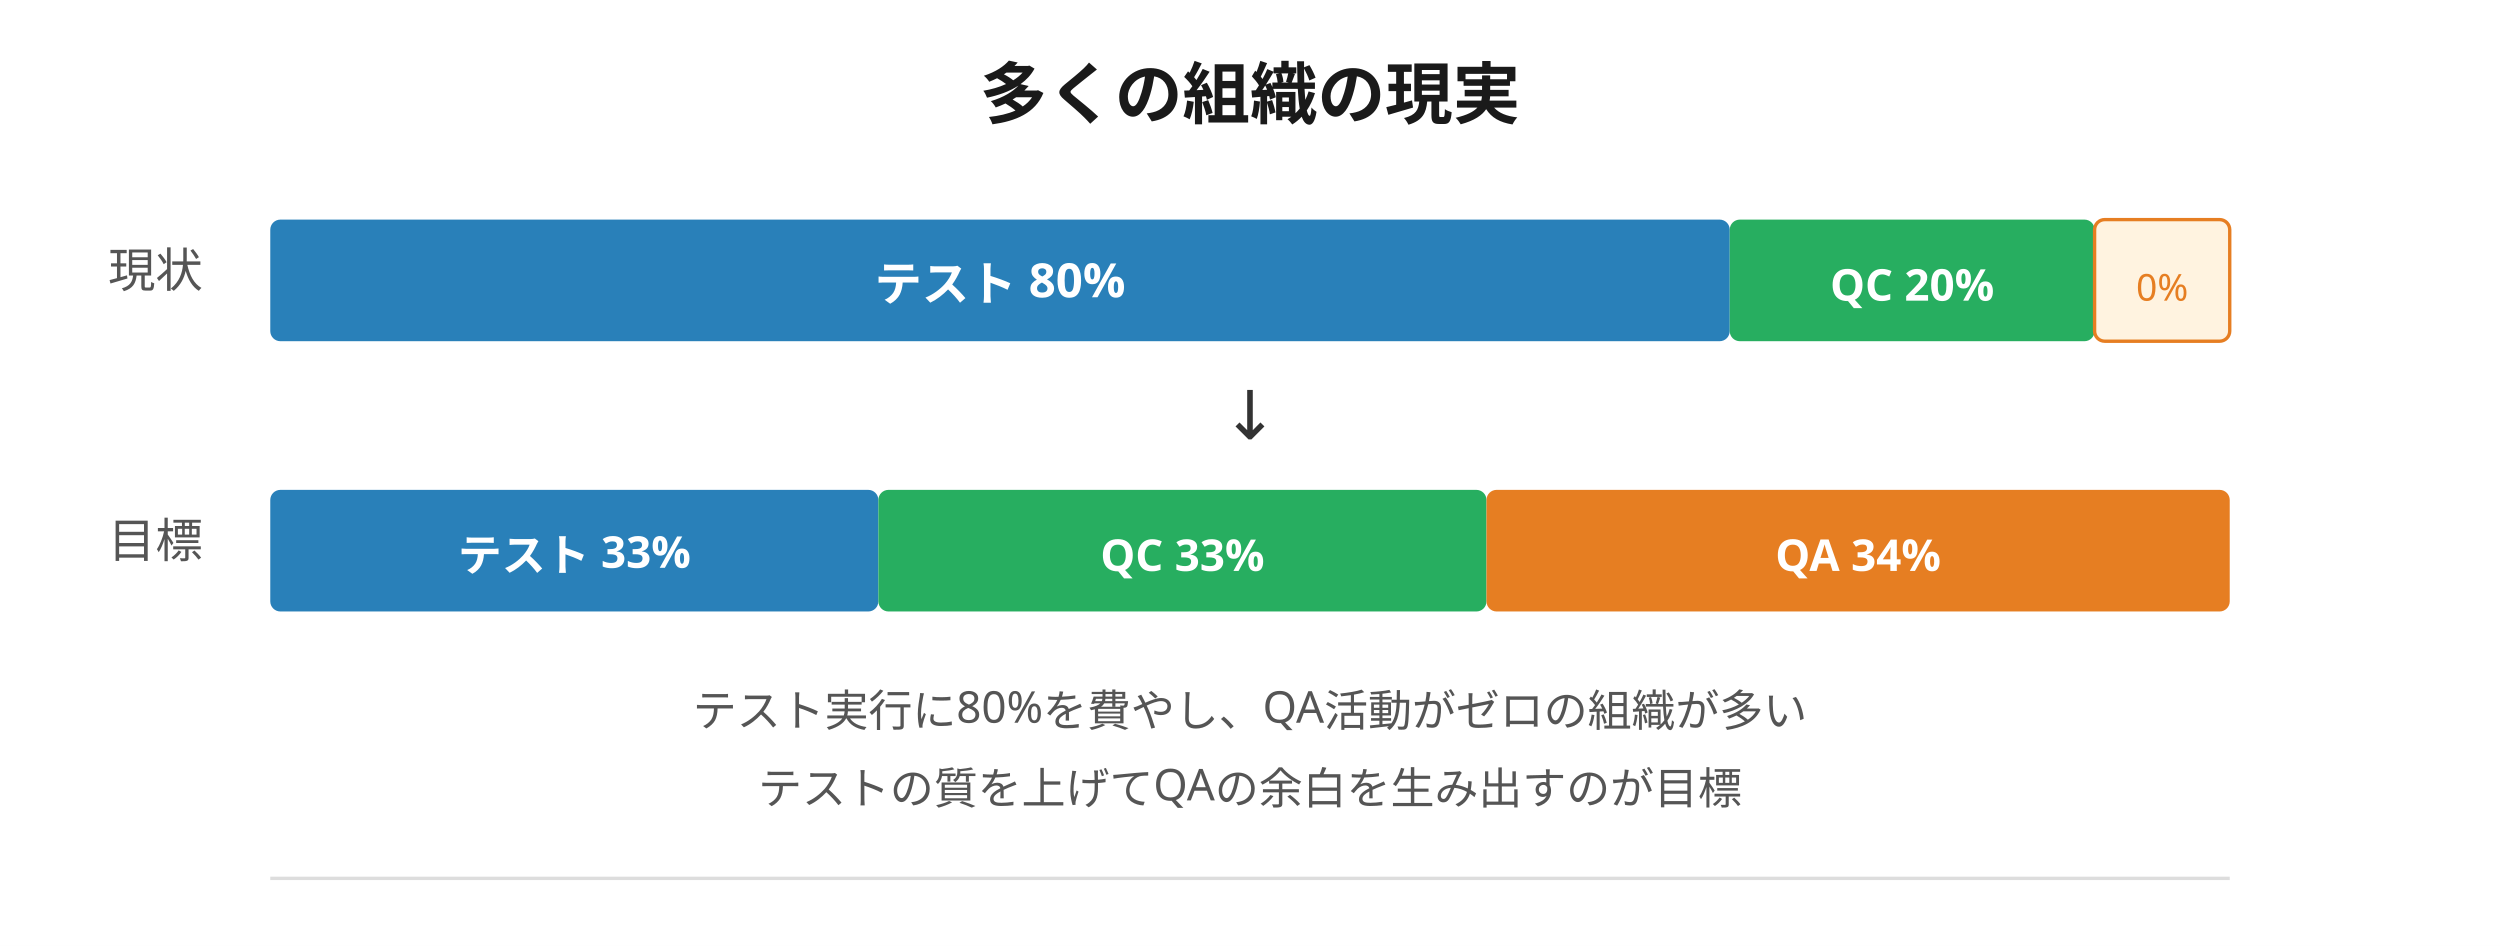
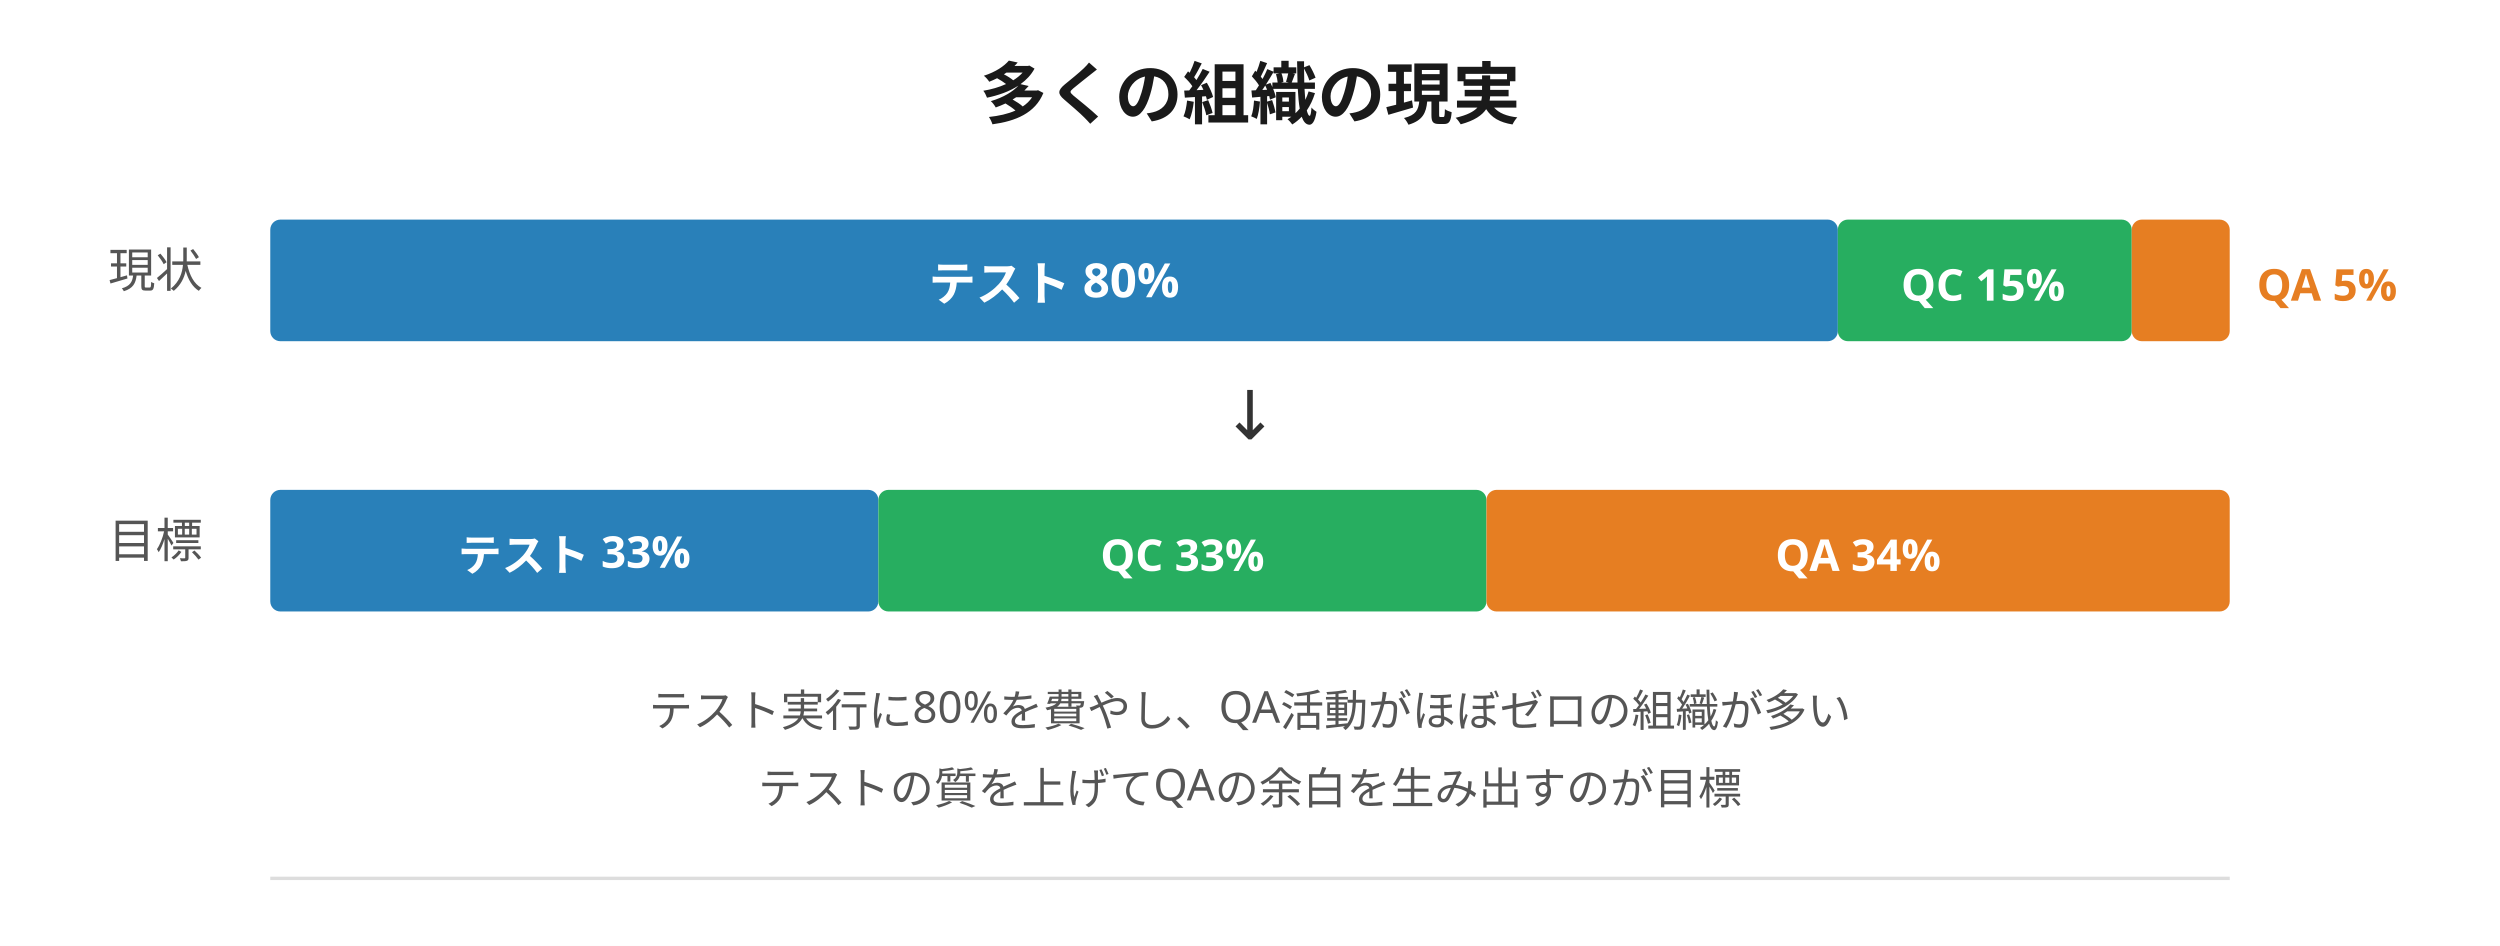
<svg xmlns="http://www.w3.org/2000/svg" viewBox="0 0 740 280" font-family="'Hiragino Sans', 'Hiragino Kaku Gothic ProN', sans-serif">
  <rect width="740" height="280" fill="#ffffff" />
  <text x="370" y="35" text-anchor="middle" font-size="20" font-weight="bold" fill="#1a1a1a">多くの組織の現実</text>
  <text x="60" y="85" text-anchor="end" font-size="14" fill="#555">現状</text>
-   <rect x="80" y="65" width="432" height="36" rx="3" fill="#2980B9" />
-   <text x="296" y="89" text-anchor="middle" font-size="14" font-weight="bold" fill="#fff">テスト 80%</text>
-   <rect x="512" y="65" width="108" height="36" rx="3" fill="#27AE60" />
-   <text x="566" y="89" text-anchor="middle" font-size="13" font-weight="bold" fill="#fff">QC 20%</text>
-   <rect x="620" y="65" width="40" height="36" rx="3" fill="#FFF3E0" stroke="#E67E22" stroke-width="1" />
-   <text x="640" y="89" text-anchor="middle" font-size="11" fill="#E67E22">0%</text>
+   <rect x="80" y="65" width="464" height="36" rx="3" fill="#2980B9" />
+   <text x="312" y="89" text-anchor="middle" font-size="14" font-weight="bold" fill="#fff">テスト 80%</text>
+   <rect x="544" y="65" width="87" height="36" rx="3" fill="#27AE60" />
+   <text x="587" y="89" text-anchor="middle" font-size="13" font-weight="bold" fill="#fff">QC 15%</text>
+   <rect x="631" y="65" width="29" height="36" rx="3" fill="#E67E22" />
+   <text x="668" y="89" text-anchor="start" font-size="13" font-weight="bold" fill="#E67E22">QA 5%</text>
  <text x="370" y="130" text-anchor="middle" font-size="20" fill="#333">↓</text>
  <text x="60" y="165" text-anchor="end" font-size="14" fill="#555">目標</text>
  <rect x="80" y="145" width="180" height="36" rx="3" fill="#2980B9" />
  <text x="170" y="169" text-anchor="middle" font-size="13" font-weight="bold" fill="#fff">テスト 33%</text>
  <rect x="260" y="145" width="180" height="36" rx="3" fill="#27AE60" />
  <text x="350" y="169" text-anchor="middle" font-size="13" font-weight="bold" fill="#fff">QC 33%</text>
  <rect x="440" y="145" width="220" height="36" rx="3" fill="#E67E22" />
  <text x="550" y="169" text-anchor="middle" font-size="13" font-weight="bold" fill="#fff">QA 34%</text>
-   <text x="370" y="215" text-anchor="middle" font-size="13" fill="#555">テスト実行に80%を費やし、QA活動がゼロの組織が多い</text>
+   <text x="370" y="215" text-anchor="middle" font-size="13" fill="#555">テスト実行に80%を費やし、QA活動がほぼゼロの組織が多い</text>
  <text x="370" y="238" text-anchor="middle" font-size="13" fill="#555">テストの質を上げてQAの余白を生み出すのが目標</text>
  <line x1="80" y1="260" x2="660" y2="260" stroke="#ddd" stroke-width="1" />
</svg>
